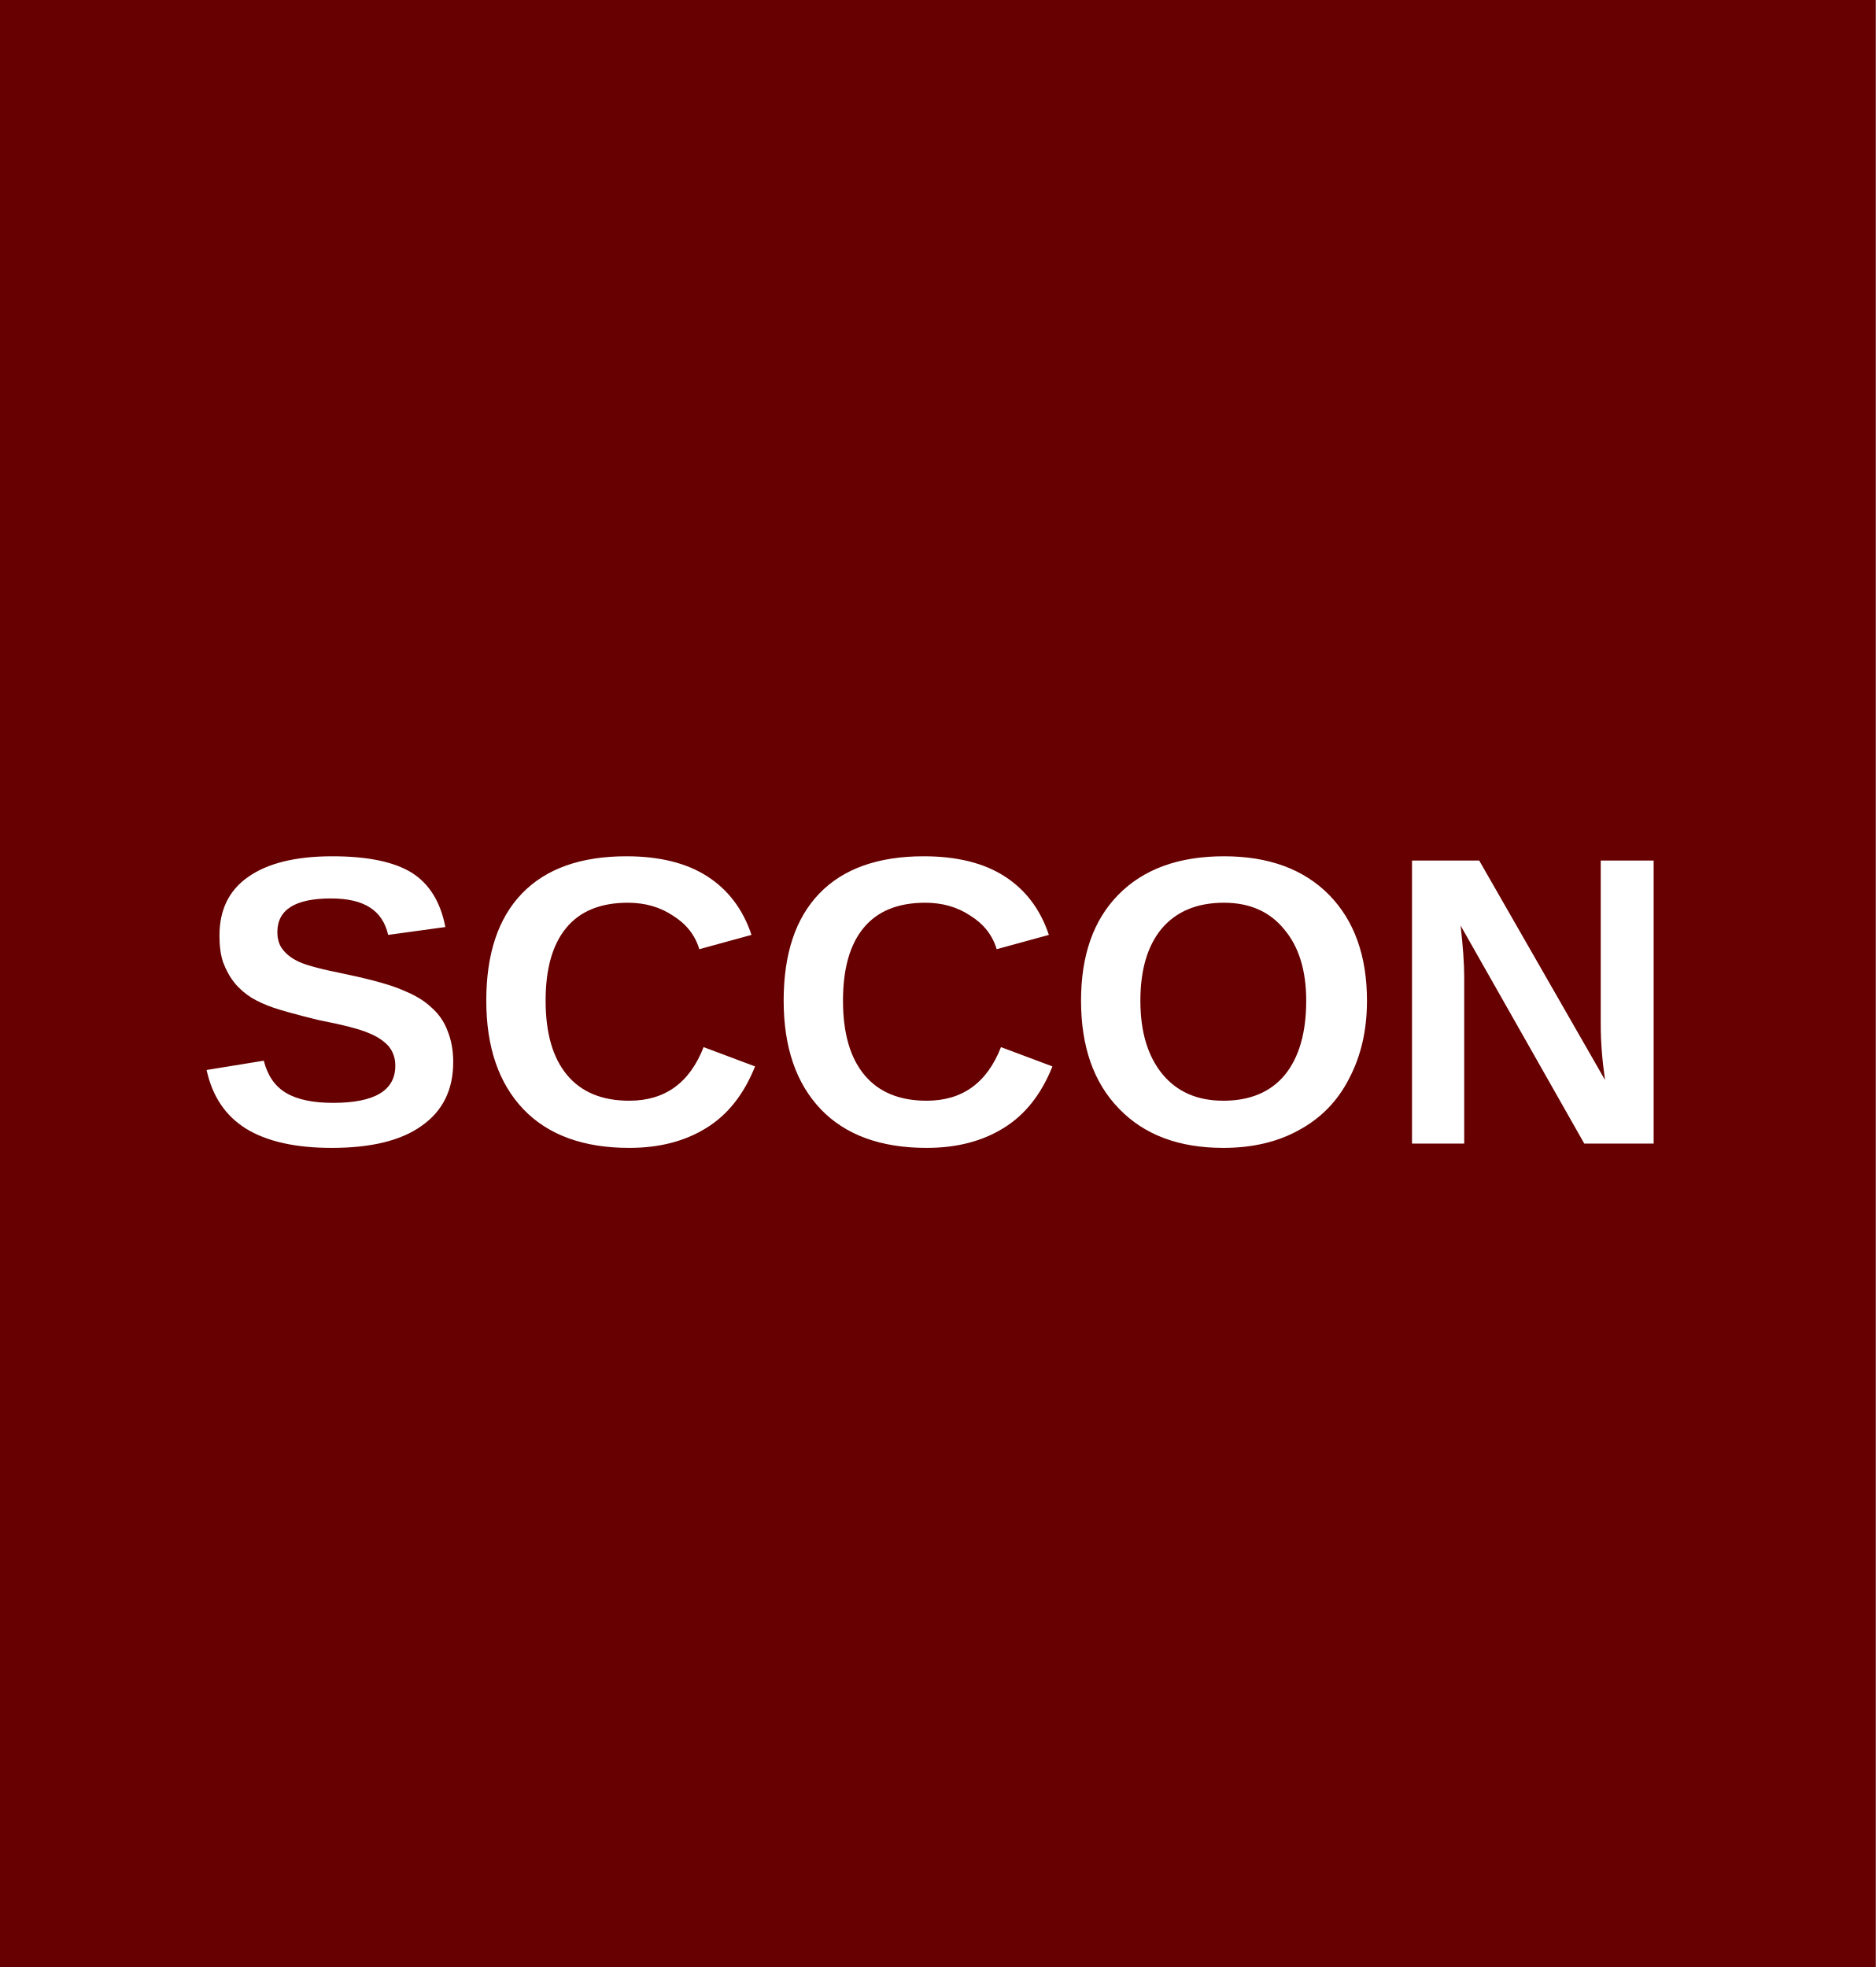
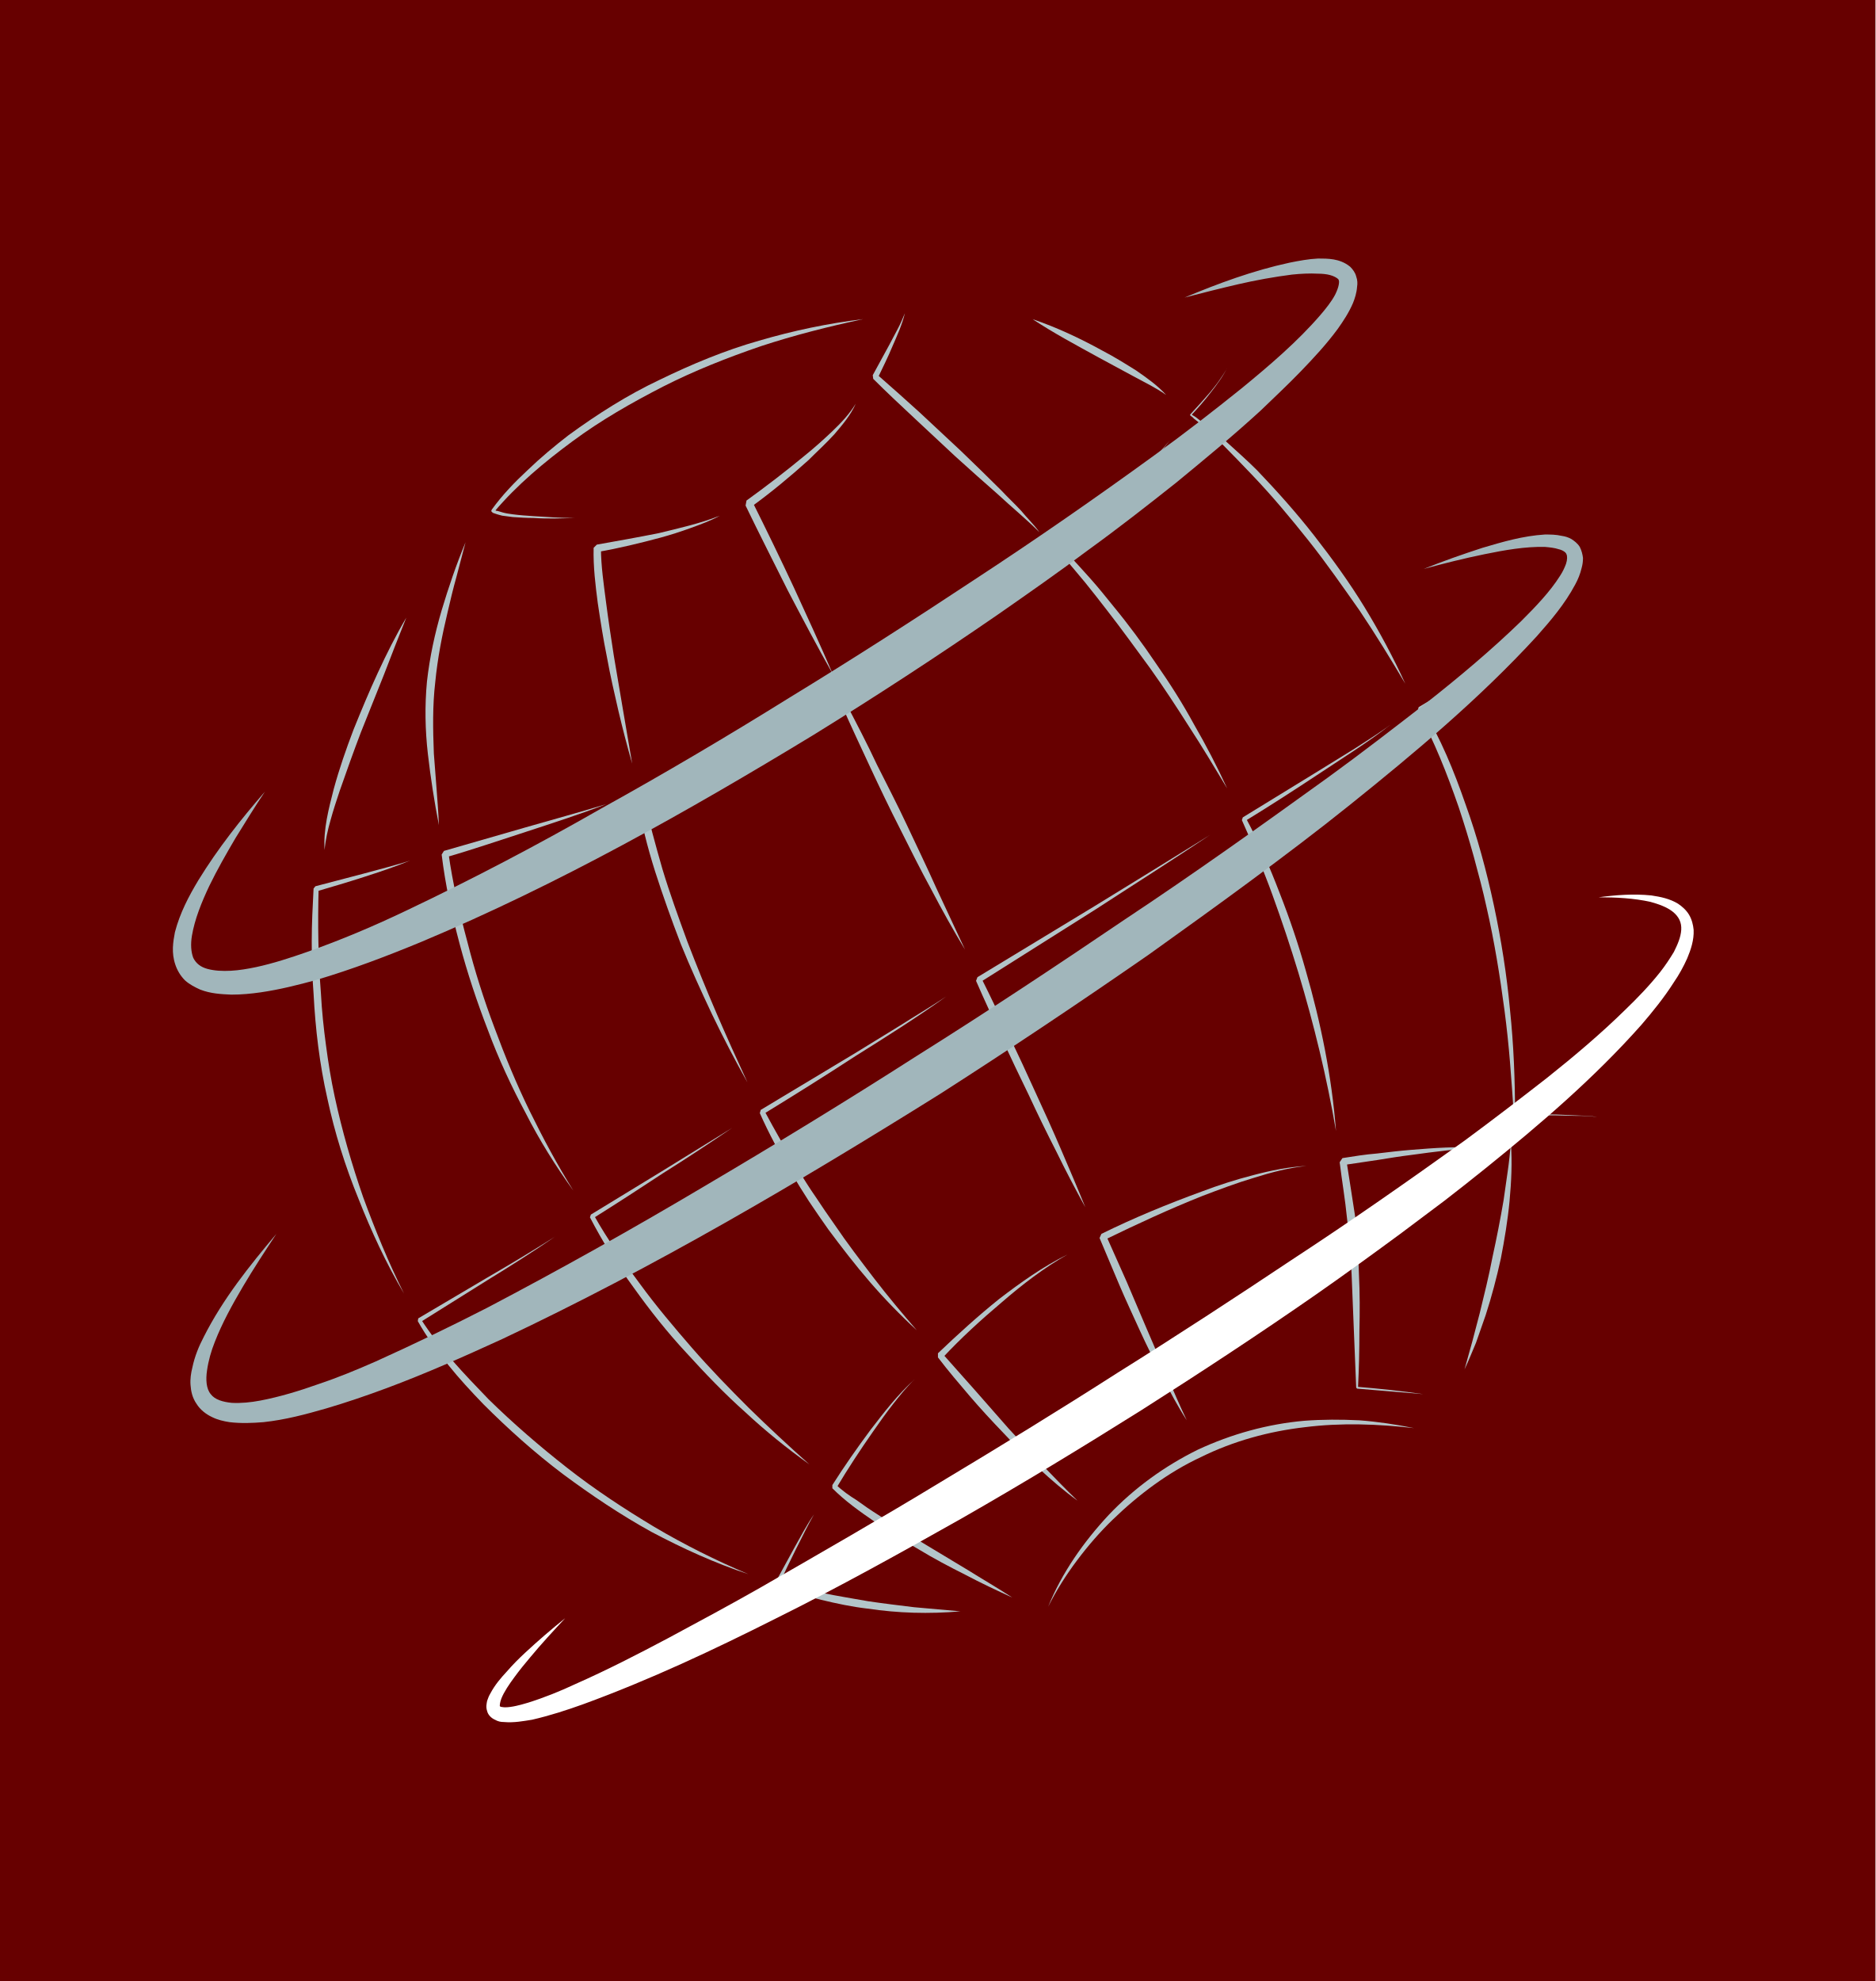
- <svg xmlns="http://www.w3.org/2000/svg" viewBox="0 0 41 43">
-   <rect width="41" height="43" fill="#670000" />
-   <text x="20.5" y="25" text-anchor="middle" font-family="Arial, sans-serif" font-size="9" font-weight="700" fill="#fff">
-     SCCON
-   </text>
+ <svg xmlns="http://www.w3.org/2000/svg" viewBox="0 0 40.85 43.14">
+   <path fill="#670000" d="M40.85 43.14L0 43.14L0 0L40.85 0Z" />
+   <g fill="#b3c5c9">
+     <path d="M8.85 13.45L8.6 14.08L8.36 14.7L7.86 15.95C7.7 16.37 7.55 16.79 7.4 17.22C7.33 17.43 7.26 17.64 7.2 17.86C7.14 18.07 7.09 18.29 7.07 18.51C7.04 18.06 7.16 17.61 7.27 17.18C7.39 16.74 7.54 16.31 7.7 15.89C7.87 15.47 8.04 15.06 8.23 14.65C8.42 14.24 8.62 13.84 8.85 13.45" />
+     <path d="M8.8 28.17C8.41 27.51 8.09 26.82 7.81 26.11C7.52 25.4 7.29 24.67 7.13 23.92C6.96 23.17 6.87 22.41 6.83 21.64C6.8 21.26 6.79 20.88 6.79 20.5C6.79 20.12 6.81 19.73 6.83 19.35L6.87 19.3L7.9 19.03L8.42 18.89C8.59 18.84 8.76 18.8 8.93 18.74C8.6 18.88 8.26 18.99 7.92 19.1C7.58 19.21 7.24 19.31 6.9 19.41L6.94 19.35C6.92 20.12 6.93 20.87 6.99 21.63C7.01 22.01 7.05 22.39 7.1 22.76C7.15 23.14 7.21 23.51 7.29 23.88C7.45 24.62 7.66 25.35 7.91 26.07C8.17 26.78 8.46 27.49 8.8 28.17" />
+     <path d="M16.3 34.28C15.57 34.04 14.87 33.72 14.19 33.36C13.52 32.99 12.88 32.56 12.26 32.1C11.65 31.64 11.07 31.12 10.53 30.58C10.26 30.3 10 30.02 9.76 29.72C9.52 29.42 9.29 29.11 9.1 28.77L9.11 28.71L10.6 27.83C11.1 27.54 11.6 27.24 12.09 26.93C11.61 27.26 11.12 27.57 10.63 27.87L9.16 28.79L9.17 28.73C9.58 29.37 10.11 29.92 10.64 30.47C11.18 31 11.76 31.5 12.36 31.97C12.96 32.44 13.6 32.86 14.25 33.25C14.91 33.64 15.59 33.98 16.3 34.28" />
+     <path d="M10.14 11.81L9.94 12.57C9.87 12.82 9.81 13.07 9.75 13.33C9.63 13.83 9.53 14.34 9.48 14.86C9.42 15.37 9.43 15.89 9.45 16.41C9.47 16.67 9.49 16.93 9.51 17.19C9.53 17.45 9.55 17.71 9.56 17.97C9.46 17.46 9.38 16.94 9.32 16.42C9.26 15.9 9.25 15.37 9.3 14.84C9.36 14.31 9.47 13.8 9.62 13.29C9.77 12.79 9.94 12.29 10.14 11.81" />
+     <path d="M12.49 25.93C12.1 25.39 11.75 24.83 11.45 24.24C11.14 23.66 10.86 23.06 10.63 22.44C10.39 21.82 10.18 21.19 10.01 20.55C9.84 19.91 9.7 19.27 9.62 18.61L9.67 18.53L11.44 18.02C12.03 17.85 12.62 17.69 13.21 17.51C12.64 17.73 12.05 17.92 11.47 18.11C10.88 18.3 10.3 18.5 9.71 18.67L9.77 18.59C9.86 19.23 10.01 19.88 10.18 20.51C10.34 21.14 10.54 21.77 10.77 22.38C11 23 11.25 23.61 11.54 24.2C11.83 24.79 12.14 25.37 12.49 25.93" />
+     <path d="M17.63 31.89C17.14 31.54 16.67 31.16 16.23 30.75C15.78 30.35 15.36 29.91 14.95 29.46C14.54 29.02 14.16 28.54 13.81 28.05C13.45 27.56 13.13 27.05 12.85 26.51L12.87 26.45L14.41 25.51L15.95 24.56C15.45 24.9 14.95 25.23 14.44 25.55C13.94 25.88 13.43 26.21 12.92 26.53L12.94 26.47C13.23 26.99 13.58 27.48 13.94 27.96C14.29 28.44 14.68 28.9 15.07 29.35C15.47 29.81 15.89 30.24 16.31 30.66C16.74 31.08 17.18 31.49 17.63 31.89" />
+     <path d="M20.92 35.09C20.58 35.12 20.24 35.13 19.9 35.12C19.56 35.11 19.23 35.08 18.89 35.03C18.55 34.99 18.22 34.92 17.89 34.84C17.56 34.76 17.23 34.65 16.92 34.52L16.89 34.46C17.03 34.21 17.16 33.96 17.3 33.71C17.44 33.46 17.57 33.21 17.73 32.98C17.59 33.22 17.47 33.48 17.34 33.73C17.21 33.99 17.09 34.24 16.97 34.5L16.95 34.44C17.27 34.55 17.6 34.61 17.92 34.69C18.25 34.76 18.58 34.81 18.91 34.87C19.25 34.92 19.58 34.96 19.91 35C20.25 35.03 20.58 35.06 20.92 35.09" />
+     <path d="M22.05 34.79C21.7 34.63 21.36 34.47 21.02 34.29C20.68 34.12 20.34 33.94 20.01 33.74C19.68 33.55 19.35 33.35 19.04 33.13C18.72 32.91 18.41 32.69 18.13 32.41L18.13 32.34C18.39 31.93 18.67 31.53 18.96 31.14C19.26 30.75 19.56 30.36 19.93 30.03C19.75 30.2 19.6 30.39 19.45 30.58C19.3 30.77 19.16 30.97 19.02 31.17C18.74 31.57 18.47 31.98 18.22 32.4L18.21 32.33C18.34 32.46 18.5 32.57 18.66 32.67C18.81 32.78 18.97 32.89 19.13 32.99C19.45 33.2 19.77 33.4 20.1 33.6L21.08 34.19C21.4 34.39 21.73 34.58 22.05 34.79" />
+     <path d="M13.77 16.63C13.66 16.25 13.56 15.86 13.47 15.48C13.38 15.09 13.29 14.7 13.22 14.31C13.14 13.92 13.08 13.53 13.02 13.13C12.97 12.74 12.92 12.35 12.93 11.93L13 11.86C13.45 11.78 13.9 11.7 14.35 11.61C14.8 11.5 15.25 11.4 15.68 11.23C15.48 11.34 15.26 11.42 15.04 11.5C14.82 11.58 14.6 11.65 14.38 11.71C13.93 11.83 13.48 11.94 13.02 12.02L13.09 11.94C13.09 12.32 13.15 12.72 13.2 13.11C13.25 13.5 13.31 13.89 13.37 14.28L13.57 15.46C13.64 15.85 13.7 16.24 13.77 16.63" />
+     <path d="M16.28 23.57C16.01 23.09 15.75 22.59 15.51 22.09C15.27 21.58 15.04 21.08 14.83 20.56C14.63 20.04 14.44 19.51 14.27 18.98C14.1 18.44 13.96 17.9 13.88 17.34L13.93 17.26L14.9 16.87C15.23 16.74 15.56 16.61 15.88 16.48L16.85 16.07C17.17 15.93 17.5 15.79 17.8 15.61C17.51 15.81 17.2 15.97 16.88 16.13C16.57 16.29 16.25 16.44 15.93 16.58C15.61 16.73 15.28 16.87 14.96 17.01L13.98 17.41L14.03 17.32C14.12 17.86 14.28 18.4 14.43 18.93C14.59 19.46 14.78 19.98 14.97 20.5C15.17 21.02 15.38 21.54 15.6 22.05C15.82 22.56 16.05 23.07 16.28 23.57" />
+     <path d="M19.97 28.97C19.61 28.64 19.27 28.29 18.95 27.92C18.63 27.55 18.33 27.16 18.04 26.77C17.9 26.57 17.76 26.37 17.62 26.16C17.49 25.96 17.36 25.75 17.24 25.54C16.98 25.12 16.75 24.69 16.55 24.24L16.57 24.17L18.6 22.95L19.61 22.33C19.94 22.12 20.28 21.92 20.61 21.7C19.97 22.16 19.3 22.58 18.63 23C17.97 23.43 17.3 23.85 16.63 24.26L16.65 24.19C16.88 24.62 17.12 25.04 17.37 25.45C17.5 25.66 17.63 25.87 17.77 26.07C17.9 26.27 18.04 26.47 18.18 26.67C18.45 27.07 18.75 27.46 19.04 27.84C19.34 28.23 19.65 28.6 19.97 28.97" />
+     <path d="M23.47 32.68C23.18 32.47 22.9 32.23 22.63 31.98C22.5 31.86 22.37 31.73 22.24 31.61L21.86 31.21C21.61 30.95 21.36 30.68 21.12 30.4C20.89 30.13 20.65 29.85 20.43 29.56L20.43 29.47C20.86 29.06 21.3 28.66 21.76 28.29C22.23 27.93 22.72 27.58 23.25 27.32C22.74 27.61 22.27 27.97 21.82 28.36C21.37 28.74 20.93 29.14 20.53 29.57L20.53 29.48L21.25 30.29L21.97 31.11L22.71 31.91C22.96 32.17 23.21 32.43 23.47 32.68" />
+     <path d="M18.14 14.68C17.8 14.08 17.48 13.47 17.16 12.86C16.85 12.24 16.54 11.63 16.24 11.01L16.26 10.9C16.69 10.59 17.12 10.26 17.53 9.92C17.73 9.76 17.93 9.58 18.12 9.4C18.32 9.21 18.5 9.02 18.64 8.79C18.53 9.04 18.35 9.25 18.18 9.45C18 9.65 17.8 9.83 17.61 10.02C17.21 10.38 16.8 10.72 16.36 11.04L16.39 10.93C16.7 11.55 17 12.17 17.29 12.79C17.58 13.42 17.87 14.05 18.14 14.68" />
+     <path d="M21.02 20.68C20.76 20.25 20.52 19.82 20.29 19.38C20.05 18.94 19.83 18.5 19.61 18.06C19.38 17.61 19.17 17.17 18.96 16.72C18.75 16.27 18.54 15.82 18.34 15.37L18.36 15.3C19.07 14.86 19.78 14.42 20.49 13.96C20.84 13.74 21.19 13.51 21.53 13.27C21.88 13.03 22.23 12.8 22.53 12.51C22.39 12.66 22.22 12.79 22.06 12.92C21.89 13.05 21.72 13.18 21.55 13.3C21.21 13.54 20.87 13.78 20.52 14.01C19.83 14.48 19.12 14.94 18.41 15.39L18.43 15.32C18.66 15.76 18.89 16.2 19.1 16.65C19.32 17.09 19.55 17.53 19.76 17.98C19.97 18.43 20.19 18.88 20.39 19.33Z" />
+     <path d="M23.64 26.29C23.42 25.89 23.21 25.49 23.01 25.08C22.8 24.67 22.6 24.26 22.41 23.85C22.21 23.44 22.01 23.02 21.82 22.61C21.64 22.19 21.44 21.78 21.26 21.36L21.29 21.28L23.83 19.74C24.68 19.22 25.52 18.7 26.36 18.18C25.54 18.73 24.7 19.26 23.87 19.8C23.03 20.33 22.19 20.86 21.35 21.39L21.38 21.31C21.58 21.71 21.78 22.13 21.97 22.54C22.17 22.95 22.36 23.36 22.55 23.78C22.74 24.19 22.93 24.61 23.11 25.03C23.29 25.45 23.47 25.87 23.64 26.29" />
+     <path d="M25.85 30.93C25.65 30.62 25.48 30.3 25.31 29.97C25.15 29.64 24.98 29.31 24.83 28.98C24.68 28.65 24.52 28.31 24.38 27.98L23.95 26.96L23.99 26.87C24.7 26.52 25.43 26.22 26.17 25.95C26.54 25.81 26.91 25.69 27.3 25.59C27.68 25.49 28.07 25.41 28.46 25.39C28.07 25.43 27.69 25.53 27.31 25.65C26.94 25.76 26.57 25.9 26.2 26.04C25.47 26.33 24.76 26.66 24.06 27L24.09 26.9L24.54 27.91L24.97 28.92L25.4 29.92C25.55 30.26 25.69 30.6 25.85 30.93" />
+     <path d="M22.64 11.59C22.35 11.3 22.03 11.04 21.73 10.76C21.42 10.49 21.12 10.22 20.81 9.94L19.91 9.1C19.61 8.82 19.31 8.54 19.02 8.25L19.01 8.17C19.13 7.95 19.25 7.73 19.37 7.51C19.43 7.4 19.49 7.28 19.55 7.17C19.61 7.06 19.66 6.94 19.71 6.82C19.65 7.07 19.54 7.31 19.44 7.54C19.34 7.78 19.23 8 19.12 8.23L19.11 8.16C19.42 8.43 19.72 8.7 20.03 8.98C20.33 9.26 20.63 9.54 20.93 9.82C21.22 10.1 21.52 10.39 21.81 10.68C21.95 10.83 22.1 10.97 22.24 11.12C22.37 11.28 22.52 11.42 22.64 11.59" />
+     <path d="M26.73 17.17C26.46 16.72 26.19 16.27 25.91 15.84C25.63 15.4 25.35 14.97 25.05 14.55C24.74 14.13 24.44 13.71 24.12 13.3C23.96 13.09 23.8 12.89 23.64 12.69C23.47 12.49 23.31 12.29 23.14 12.1L23.14 12.02C23.54 11.63 23.94 11.23 24.33 10.83C24.53 10.63 24.73 10.43 24.92 10.22C25.11 10.01 25.3 9.81 25.48 9.59C25.14 10.04 24.76 10.46 24.38 10.87C24 11.29 23.61 11.7 23.21 12.1L23.22 12.02C23.4 12.21 23.57 12.4 23.75 12.6C23.92 12.79 24.08 12.99 24.25 13.2C24.58 13.6 24.89 14.02 25.18 14.45C25.48 14.88 25.76 15.32 26.01 15.78C26.27 16.23 26.51 16.69 26.73 17.17" />
+     <path d="M29.1 24.63C28.9 23.46 28.62 22.31 28.28 21.18C28.11 20.62 27.92 20.05 27.72 19.5C27.62 19.22 27.51 18.95 27.4 18.67C27.29 18.4 27.17 18.13 27.05 17.86L27.07 17.8L28.7 16.8L29.51 16.3C29.77 16.13 30.05 15.96 30.3 15.77C30.05 15.97 29.79 16.15 29.52 16.33L28.73 16.85C28.2 17.2 27.66 17.55 27.12 17.88L27.14 17.82C27.42 18.34 27.66 18.89 27.87 19.44C28.09 20 28.28 20.56 28.44 21.13C28.77 22.27 29.01 23.45 29.1 24.63" />
+     <path d="M32.24 24.99C31.74 25.02 31.25 25.08 30.75 25.15C30.5 25.18 30.26 25.22 30.01 25.26L29.27 25.37L29.33 25.29C29.39 25.69 29.46 26.1 29.52 26.51C29.56 26.92 29.59 27.33 29.6 27.75C29.62 28.16 29.62 28.57 29.61 28.98C29.61 29.4 29.6 29.81 29.58 30.22L29.56 30.2C30.04 30.24 30.52 30.29 31 30.36C30.76 30.34 30.52 30.32 30.28 30.3L29.56 30.24L29.54 30.22L29.49 28.99L29.44 27.75C29.42 27.34 29.39 26.93 29.34 26.53C29.3 26.12 29.23 25.72 29.18 25.31L29.24 25.22C29.49 25.18 29.74 25.14 29.99 25.12C30.24 25.09 30.49 25.06 30.74 25.04C30.99 25.02 31.24 25 31.49 24.99C31.74 24.98 31.99 24.98 32.24 24.99" />
+     <path d="M25.4 8.6C25.17 8.44 24.92 8.32 24.68 8.19L23.94 7.79C23.45 7.52 22.96 7.26 22.49 6.95C23.02 7.13 23.53 7.37 24.02 7.64C24.27 7.77 24.51 7.92 24.75 8.07C24.98 8.23 25.21 8.39 25.4 8.6" />
+     <path d="M30.61 14.89C30.29 14.35 29.96 13.81 29.61 13.29C29.25 12.78 28.89 12.26 28.5 11.77C28.11 11.28 27.71 10.8 27.28 10.35C27.06 10.12 26.84 9.89 26.62 9.67L26.27 9.35L26.1 9.19L26.01 9.12L25.97 9.08L25.94 9.06L25.93 9.05L25.92 9.04L25.92 9.04C25.91 9.05 25.95 8.99 25.94 9.01L25.95 9.02L25.93 9.02C26.08 8.86 26.22 8.7 26.36 8.54C26.43 8.45 26.5 8.37 26.56 8.28C26.62 8.19 26.69 8.1 26.73 8C26.69 8.1 26.63 8.19 26.57 8.28C26.51 8.37 26.44 8.46 26.37 8.55C26.24 8.72 26.1 8.88 25.95 9.04L25.93 9.05L25.93 9.05C25.92 9.07 25.96 9.01 25.95 9.02L25.95 9.02L25.95 9.02L25.96 9.03L25.99 9.05L26.04 9.08L26.13 9.15L26.32 9.3C26.45 9.39 26.57 9.49 26.69 9.6C26.92 9.81 27.16 10.02 27.38 10.24C27.82 10.7 28.24 11.17 28.63 11.67C29.02 12.17 29.39 12.68 29.72 13.22C30.05 13.76 30.35 14.32 30.61 14.89" />
+     <path d="M33.25 14.01C32.87 14.27 32.49 14.51 32.11 14.76L30.96 15.5L30.98 15.42C31.38 16.08 31.67 16.79 31.92 17.51C32.18 18.23 32.38 18.97 32.54 19.72C32.7 20.47 32.82 21.23 32.89 21.99C32.97 22.75 33 23.51 33 24.27L32.98 24.26L33.89 24.27L34.34 24.29C34.49 24.3 34.65 24.29 34.79 24.33C34.65 24.3 34.49 24.3 34.34 24.3L33.89 24.29L32.98 24.29L32.97 24.27C32.95 23.89 32.92 23.51 32.89 23.13C32.86 22.76 32.82 22.38 32.77 22C32.67 21.25 32.55 20.5 32.38 19.76C32.3 19.39 32.2 19.02 32.1 18.65C32 18.29 31.89 17.93 31.77 17.57C31.52 16.85 31.24 16.14 30.88 15.48L30.9 15.4L32.07 14.7Z" />
+     <path d="M32.91 24.89C32.94 25.31 32.92 25.73 32.88 26.16C32.84 26.58 32.77 27 32.69 27.41C32.6 27.82 32.49 28.24 32.36 28.64C32.29 28.84 32.22 29.04 32.15 29.24C32.07 29.43 31.99 29.63 31.9 29.82L32.07 29.21C32.12 29.01 32.18 28.8 32.23 28.6C32.33 28.19 32.43 27.79 32.51 27.37C32.6 26.96 32.68 26.55 32.75 26.14C32.78 25.93 32.81 25.72 32.84 25.51C32.87 25.31 32.89 25.1 32.91 24.89" />
+     <path d="M22.83 34.99C23.13 34.25 23.6 33.58 24.15 32.99C24.7 32.41 25.36 31.93 26.09 31.57C26.82 31.23 27.61 31.01 28.41 30.94C28.81 30.91 29.21 30.91 29.61 30.93C30.01 30.96 30.41 31.02 30.8 31.1C30.01 31.01 29.21 30.98 28.42 31.08C27.64 31.17 26.87 31.38 26.16 31.73C25.45 32.06 24.81 32.54 24.24 33.09C23.96 33.36 23.7 33.66 23.46 33.98C23.22 34.3 23.01 34.63 22.83 34.99" />
+     <path d="M18.8 6.95C18.05 7.11 17.3 7.3 16.57 7.54C15.84 7.79 15.13 8.07 14.44 8.42C13.76 8.77 13.09 9.15 12.47 9.61C11.86 10.06 11.26 10.56 10.77 11.14L10.77 11.1L10.78 11.1L10.8 11.12C10.81 11.12 10.83 11.13 10.85 11.13C10.88 11.14 10.92 11.15 10.95 11.16C11.02 11.18 11.1 11.19 11.17 11.2C11.32 11.22 11.47 11.23 11.62 11.24C11.92 11.26 12.22 11.28 12.52 11.28C12.22 11.29 11.92 11.3 11.62 11.28C11.47 11.28 11.32 11.27 11.17 11.26C11.09 11.25 11.01 11.24 10.94 11.23C10.9 11.22 10.86 11.21 10.83 11.2C10.81 11.19 10.79 11.19 10.77 11.18L10.74 11.17C10.73 11.16 10.72 11.16 10.7 11.13L10.71 11.1C10.94 10.78 11.21 10.5 11.49 10.24C11.77 9.97 12.07 9.72 12.38 9.48C13.01 9.02 13.67 8.6 14.37 8.27C15.07 7.93 15.79 7.63 16.53 7.42C17.28 7.2 18.04 7.04 18.8 6.95" />
+   </g>
+   <path fill="#ffffff" d="M12.31 35.24C12.05 35.52 11.79 35.8 11.55 36.09C11.43 36.23 11.31 36.38 11.2 36.53C11.09 36.68 10.98 36.84 10.92 36.99C10.89 37.07 10.88 37.15 10.89 37.16C10.9 37.16 10.89 37.16 10.91 37.17C10.93 37.17 10.96 37.18 11 37.18C11.15 37.18 11.33 37.13 11.5 37.08C11.85 36.97 12.2 36.83 12.54 36.67C13.22 36.37 13.9 36.02 14.56 35.67C15.23 35.31 15.9 34.95 16.55 34.58C17.87 33.82 19.18 33.07 20.48 32.28C21.78 31.5 23.07 30.71 24.35 29.89C25.63 29.09 26.9 28.26 28.16 27.42C29.43 26.59 30.67 25.72 31.9 24.84C32.51 24.39 33.11 23.93 33.7 23.47C34.29 23 34.87 22.51 35.4 21.99C35.67 21.73 35.93 21.46 36.16 21.17C36.27 21.03 36.37 20.88 36.46 20.73C36.54 20.57 36.61 20.41 36.62 20.25C36.63 20.09 36.57 19.96 36.43 19.85C36.3 19.75 36.13 19.69 35.95 19.64C35.59 19.56 35.2 19.54 34.82 19.54C35.2 19.49 35.58 19.46 35.97 19.5C36.17 19.53 36.37 19.57 36.55 19.68C36.64 19.74 36.73 19.82 36.79 19.92C36.85 20.02 36.88 20.14 36.89 20.25C36.9 20.47 36.83 20.68 36.75 20.87C36.67 21.05 36.57 21.23 36.46 21.39C36.25 21.72 36 22.03 35.75 22.32C34.72 23.48 33.55 24.48 32.36 25.44C32.06 25.68 31.76 25.92 31.46 26.15C31.15 26.38 30.85 26.61 30.54 26.84C29.93 27.29 29.31 27.74 28.68 28.18C27.43 29.05 26.15 29.89 24.86 30.71C23.57 31.52 22.27 32.31 20.94 33.07C19.61 33.82 18.28 34.56 16.91 35.24C15.54 35.93 14.16 36.58 12.71 37.11C12.35 37.24 11.98 37.36 11.59 37.45C11.4 37.48 11.2 37.52 10.97 37.5C10.91 37.5 10.85 37.49 10.78 37.45C10.71 37.42 10.63 37.35 10.61 37.26C10.58 37.17 10.6 37.1 10.61 37.04C10.63 36.98 10.65 36.93 10.68 36.88C10.78 36.69 10.91 36.54 11.04 36.4C11.17 36.25 11.3 36.12 11.44 35.99C11.72 35.73 12.01 35.48 12.31 35.24" />
+   <g fill="#a1b6bb">
+     <path d="M5.77 17.24C5.55 17.57 5.34 17.91 5.13 18.25C4.93 18.59 4.73 18.94 4.56 19.29C4.39 19.65 4.24 20.02 4.18 20.38C4.15 20.56 4.16 20.73 4.21 20.86C4.27 20.98 4.37 21.06 4.52 21.1C4.67 21.14 4.84 21.15 5.03 21.14C5.21 21.13 5.39 21.1 5.58 21.06C5.95 20.98 6.32 20.86 6.69 20.73C7.43 20.47 8.16 20.16 8.87 19.82C10.3 19.14 11.71 18.4 13.09 17.61C14.48 16.84 15.85 16.03 17.2 15.19C18.56 14.36 19.9 13.5 21.23 12.62C22.56 11.75 23.87 10.84 25.15 9.91C25.8 9.44 26.43 8.95 27.04 8.46C27.65 7.96 28.26 7.44 28.76 6.86C28.88 6.72 29 6.57 29.08 6.42C29.12 6.34 29.15 6.26 29.16 6.2C29.17 6.14 29.17 6.11 29.15 6.08C29.12 6.05 29.05 6.01 28.97 5.99C28.9 5.97 28.8 5.96 28.71 5.96C28.53 5.95 28.33 5.96 28.14 5.98C27.75 6.03 27.36 6.1 26.97 6.19C26.58 6.28 26.19 6.38 25.8 6.48C26.54 6.17 27.3 5.89 28.09 5.72C28.29 5.68 28.5 5.64 28.71 5.63C28.82 5.63 28.93 5.63 29.05 5.65C29.16 5.67 29.29 5.71 29.41 5.81C29.47 5.87 29.52 5.94 29.54 6.02C29.57 6.1 29.57 6.18 29.56 6.24C29.55 6.38 29.51 6.5 29.47 6.6C29.38 6.81 29.26 6.99 29.14 7.16C28.89 7.5 28.61 7.8 28.33 8.09C28.05 8.38 27.75 8.66 27.46 8.94C26.86 9.49 26.24 10 25.62 10.51C24.99 11.01 24.35 11.51 23.7 11.98C23.06 12.46 22.4 12.92 21.74 13.38C20.42 14.29 19.07 15.17 17.71 16.01C14.96 17.68 12.16 19.26 9.18 20.51C8.43 20.82 7.67 21.11 6.89 21.34C6.49 21.45 6.09 21.55 5.68 21.61C5.47 21.64 5.26 21.66 5.04 21.66C4.82 21.65 4.59 21.64 4.36 21.55C4.25 21.5 4.13 21.44 4.03 21.35C3.93 21.25 3.86 21.13 3.82 21.01C3.73 20.75 3.77 20.51 3.81 20.3C3.92 19.88 4.11 19.52 4.32 19.17C4.75 18.47 5.25 17.84 5.77 17.24" />
+     <path d="M6.02 26.87C5.77 27.25 5.52 27.63 5.29 28.02C5.06 28.41 4.84 28.81 4.68 29.22C4.6 29.42 4.54 29.63 4.51 29.84C4.48 30.04 4.49 30.24 4.59 30.36C4.68 30.48 4.85 30.53 5.05 30.55C5.25 30.56 5.46 30.54 5.67 30.5C6.09 30.42 6.52 30.29 6.94 30.14C7.36 30 7.77 29.83 8.18 29.65C9 29.28 9.81 28.89 10.61 28.48C12.21 27.64 13.78 26.76 15.33 25.84C16.89 24.92 18.43 23.98 19.96 23C21.49 22.04 23 21.04 24.49 20.03C26 19.03 27.47 17.98 28.94 16.92C29.67 16.39 30.38 15.84 31.09 15.29C31.8 14.73 32.49 14.15 33.13 13.53C33.44 13.22 33.76 12.89 33.98 12.54C34.04 12.45 34.08 12.36 34.11 12.28C34.14 12.19 34.14 12.11 34.12 12.07C34.11 12.03 34.04 11.98 33.95 11.96C33.86 11.93 33.76 11.92 33.65 11.91C33.22 11.9 32.77 11.98 32.33 12.07C31.89 12.16 31.45 12.27 31.01 12.39C31.43 12.22 31.86 12.07 32.29 11.93C32.73 11.8 33.17 11.67 33.65 11.64C33.77 11.64 33.89 11.64 34.02 11.67C34.09 11.68 34.16 11.7 34.23 11.74C34.29 11.78 34.36 11.83 34.41 11.91C34.45 11.99 34.47 12.07 34.48 12.15C34.48 12.23 34.47 12.3 34.45 12.37C34.42 12.5 34.37 12.62 34.31 12.73C34.08 13.16 33.78 13.51 33.47 13.86C32.22 15.22 30.82 16.39 29.4 17.53C28.69 18.1 27.96 18.65 27.23 19.19C26.5 19.73 25.76 20.26 25.02 20.79C23.52 21.83 22.01 22.84 20.48 23.82C17.39 25.75 14.25 27.6 10.94 29.16C10.11 29.54 9.28 29.91 8.42 30.23C7.99 30.39 7.55 30.54 7.11 30.67C6.66 30.8 6.21 30.92 5.74 30.97C5.5 30.99 5.25 31 5 30.97C4.87 30.95 4.74 30.92 4.62 30.86C4.49 30.8 4.36 30.7 4.28 30.57C4.19 30.44 4.16 30.3 4.15 30.16C4.14 30.03 4.16 29.9 4.19 29.78C4.24 29.54 4.33 29.32 4.44 29.11C4.86 28.28 5.43 27.57 6.02 26.87" />
+   </g>
</svg>
